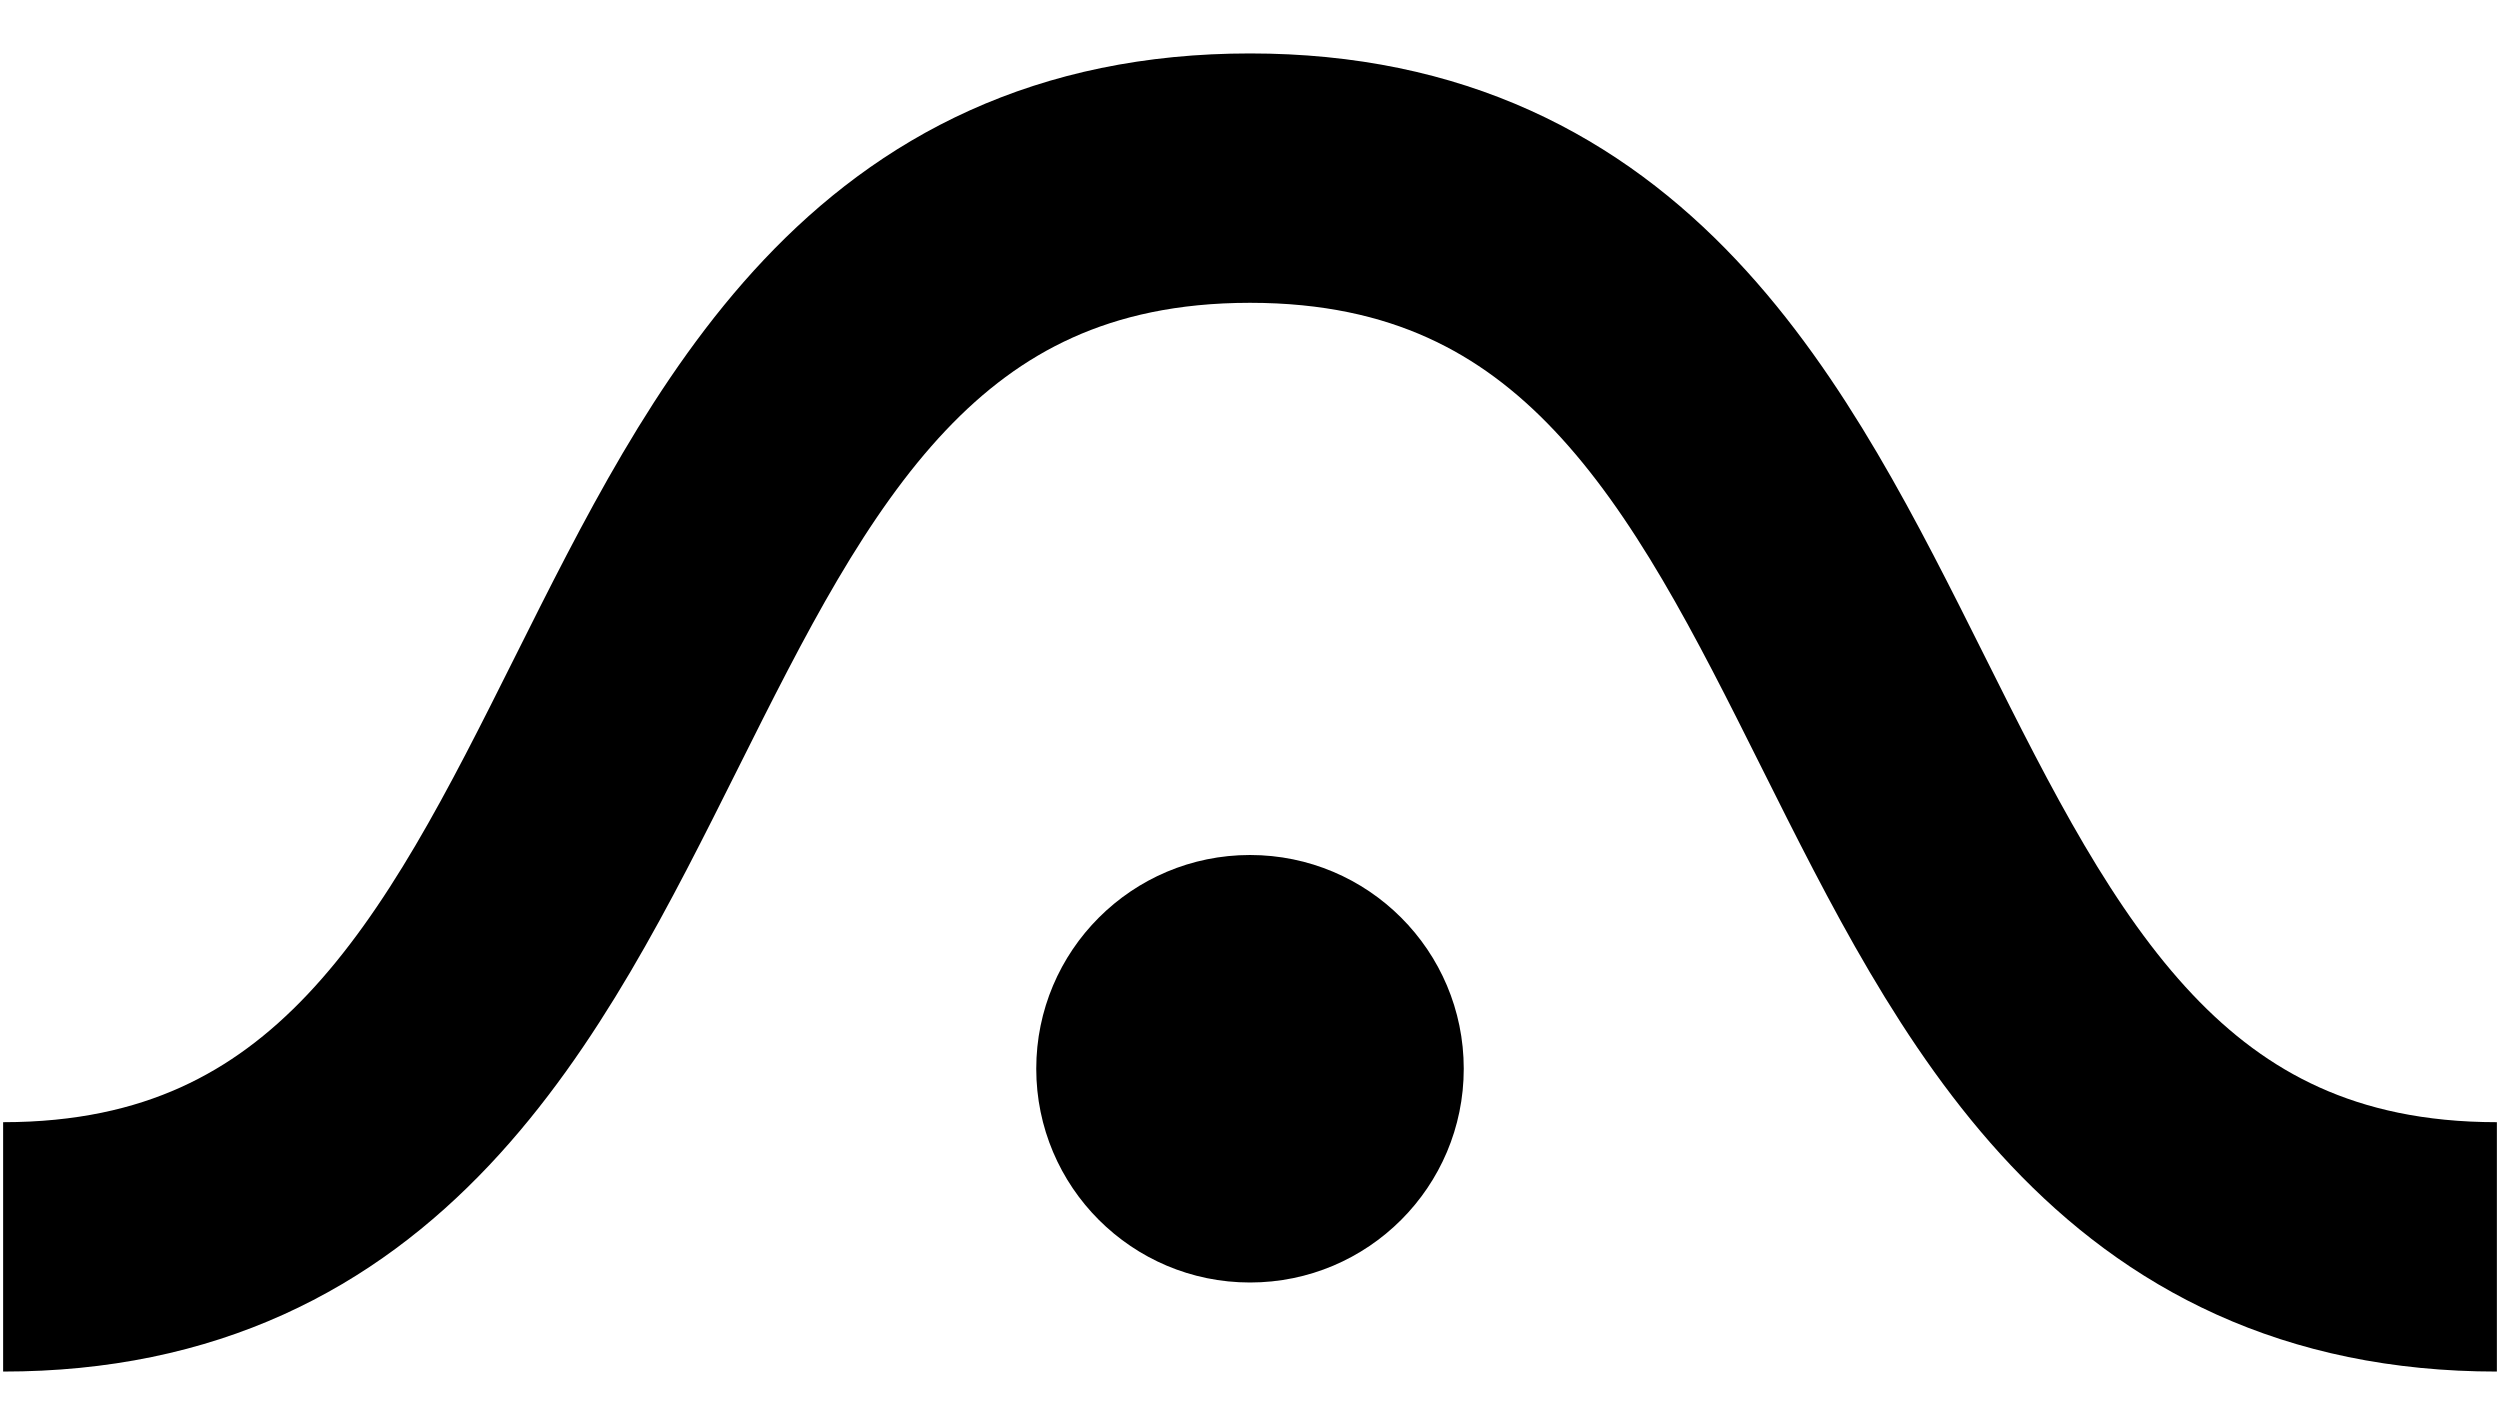
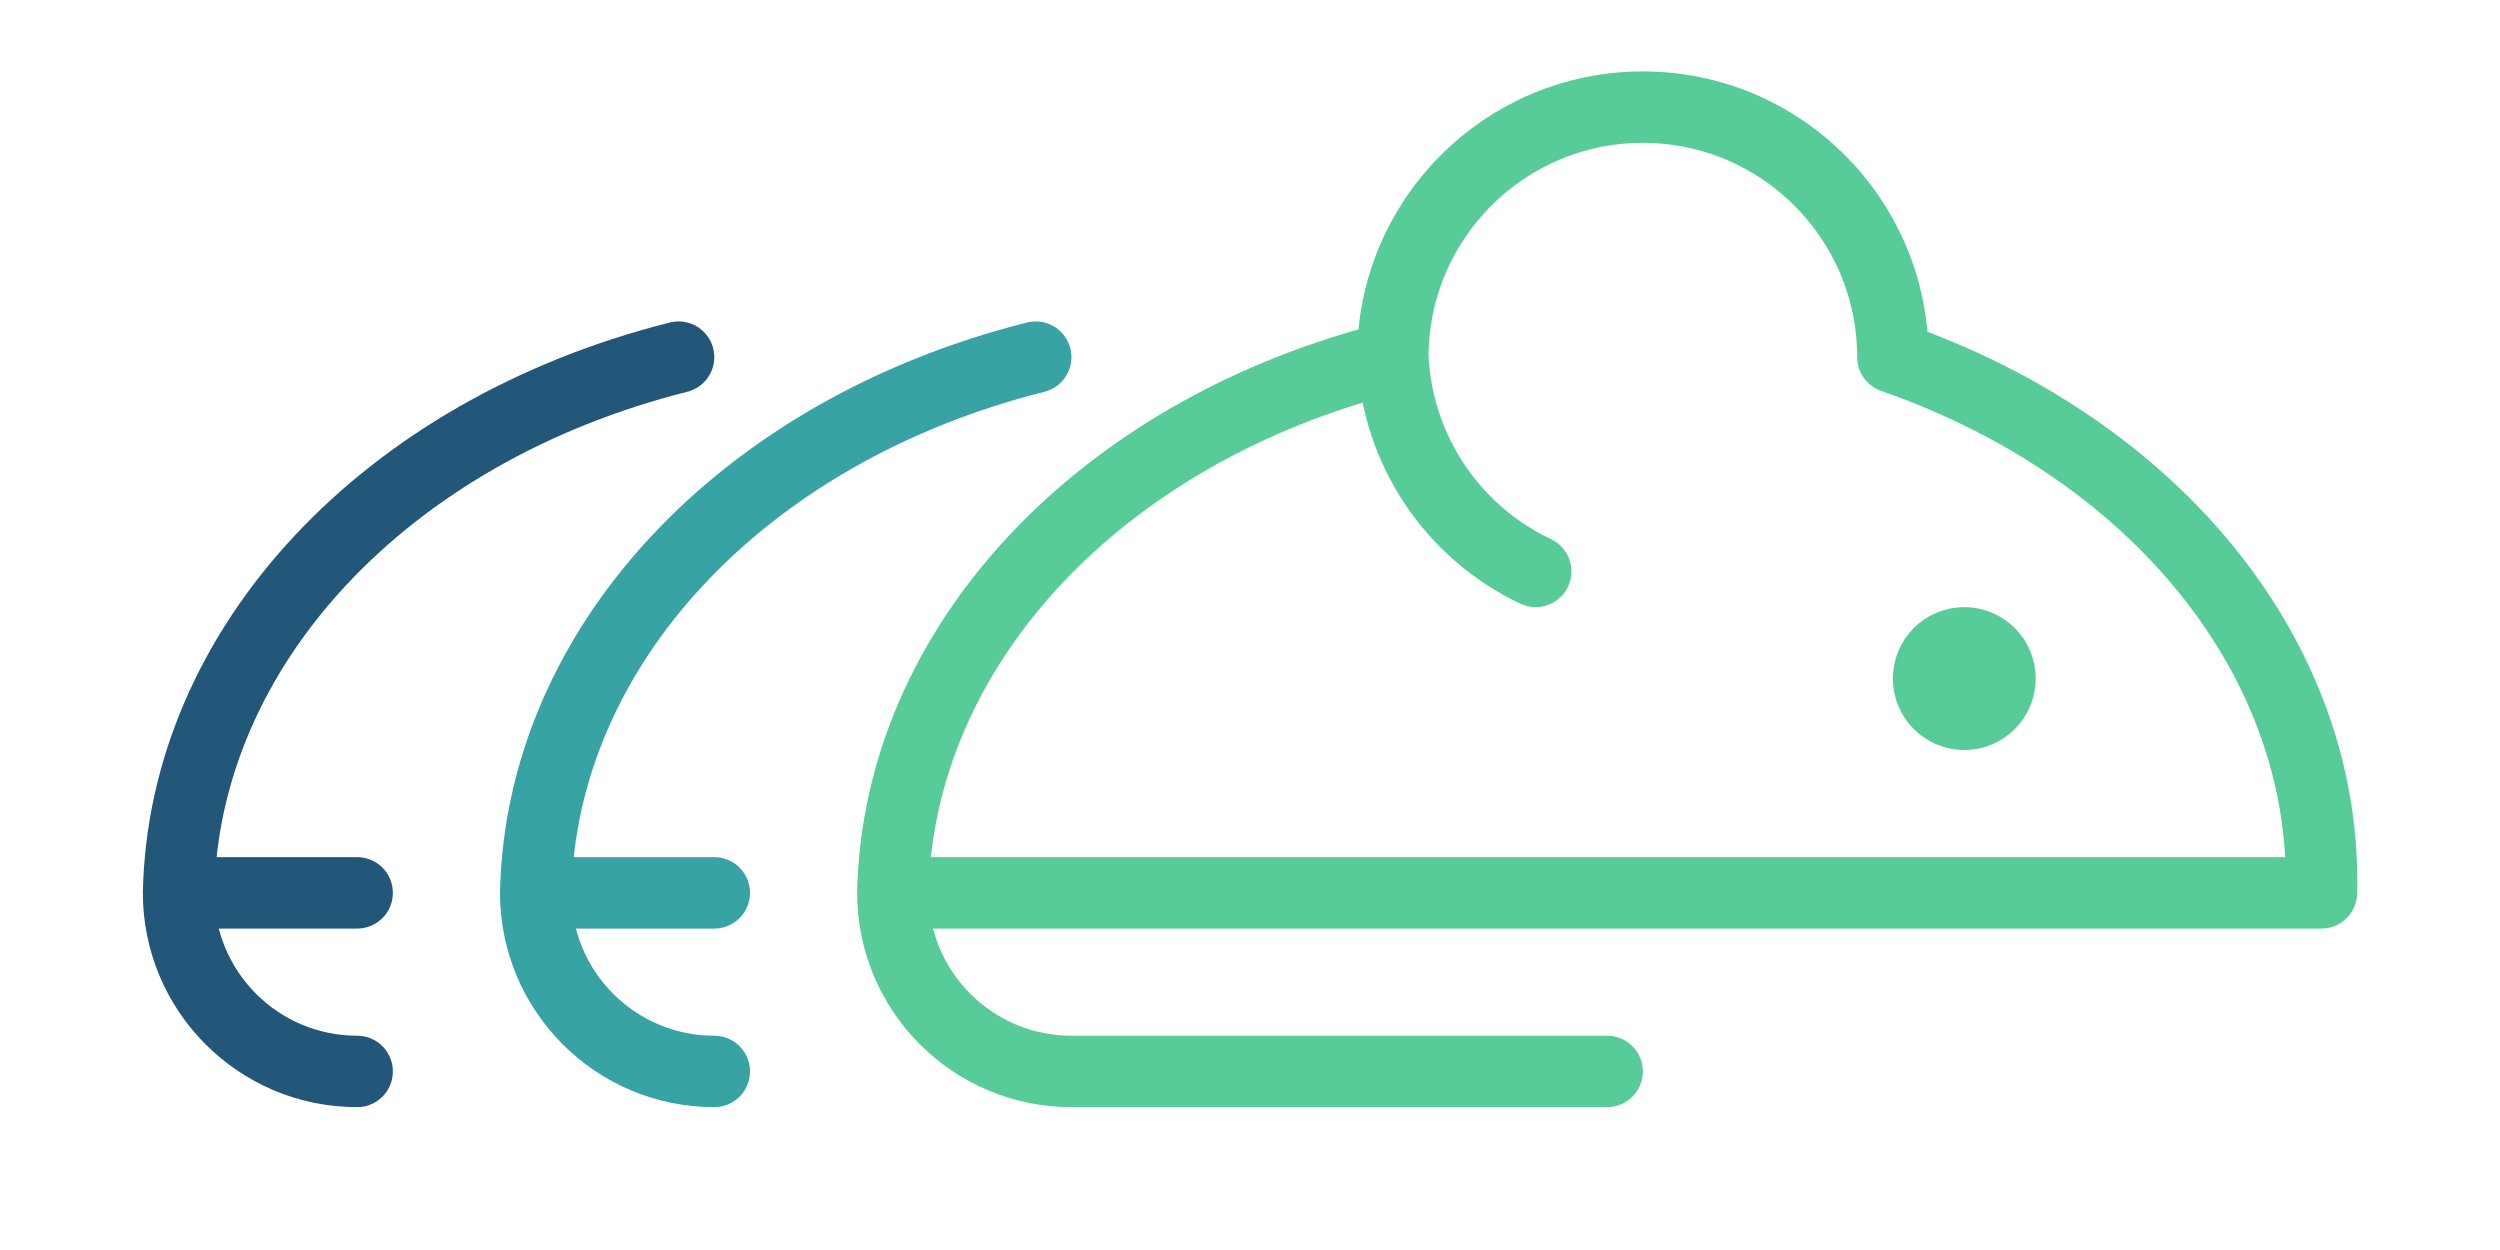
- <svg xmlns="http://www.w3.org/2000/svg" width="100" height="57" viewBox="15 30 70 40" id="logo">
-   <style>
-     svg#logo:hover #logo_wave {
-       animation: logo_wave 2s ease forwards infinite;
-       stroke-dasharray: 100 50;
-     }
-     @keyframes logo_wave {
-       0% {
-         stroke-dashoffset: 150;
-       }
-       100% {
-         stroke-dashoffset: 0;
-       }
-     }
-     svg#logo:hover #logo_dot {
-       animation: logo_dot 2s ease-in-out forwards infinite;
-     }
-     @keyframes logo_dot {
-       0% {
-         transform: translate(0, 0);
-       }
-       25% {
-         transform: translate(0, -2px);
-       }
-       50% {
-         transform: translate(0, 4px);
-       }
-       75% {
-         transform: translate(0, -2px);
-       }
-       100% {
-         transform: translate(0, 0);
-       }
-     }
-   </style>
-   <path id="logo_wave" fill="none" stroke="currentColor" stroke-width="7" d="       M 15 65       C 35 65 30 35 50 35       C 70 35 65 65 85 65     " />
-   <circle id="logo_dot" cx="50" cy="60" r="6" fill="currentColor" />
+ <svg xmlns="http://www.w3.org/2000/svg" viewBox="-45 -25 70 35">
+   <path fill="none" stroke="#22577a" stroke-width="2" stroke-linejoin="round" stroke-linecap="round" d="       M -26 -15       A 20 16 0 0 0 -40 0       A 5 5 0 0 0 -35 5       M -40 0       L -35 0     " />
+   <path fill="none" stroke="#38a3a5" stroke-width="2" stroke-linejoin="round" stroke-linecap="round" d="       M -16 -15       A 20 16 0 0 0 -30 0       A 5 5 0 0 0 -25 5       M -30 0       L -25 0     " />
+   <path fill="none" stroke="#57cc99" stroke-width="2" stroke-linejoin="round" stroke-linecap="round" d="       M -20 0       L 20 0       A 20 16 0 0 0 8 -15       A 7 7 0 1 0 -6 -15       A 20 16 0 0 0 -20 0       A 5 5 0 0 0 -15 5       L 0 5       M -6 -15       A 7 7 0 0 0 -2 -9       M 10 -5       A 1 1 0 0 0 10 -7       A 1 1 0 0 0 10 -5     " />
</svg>
